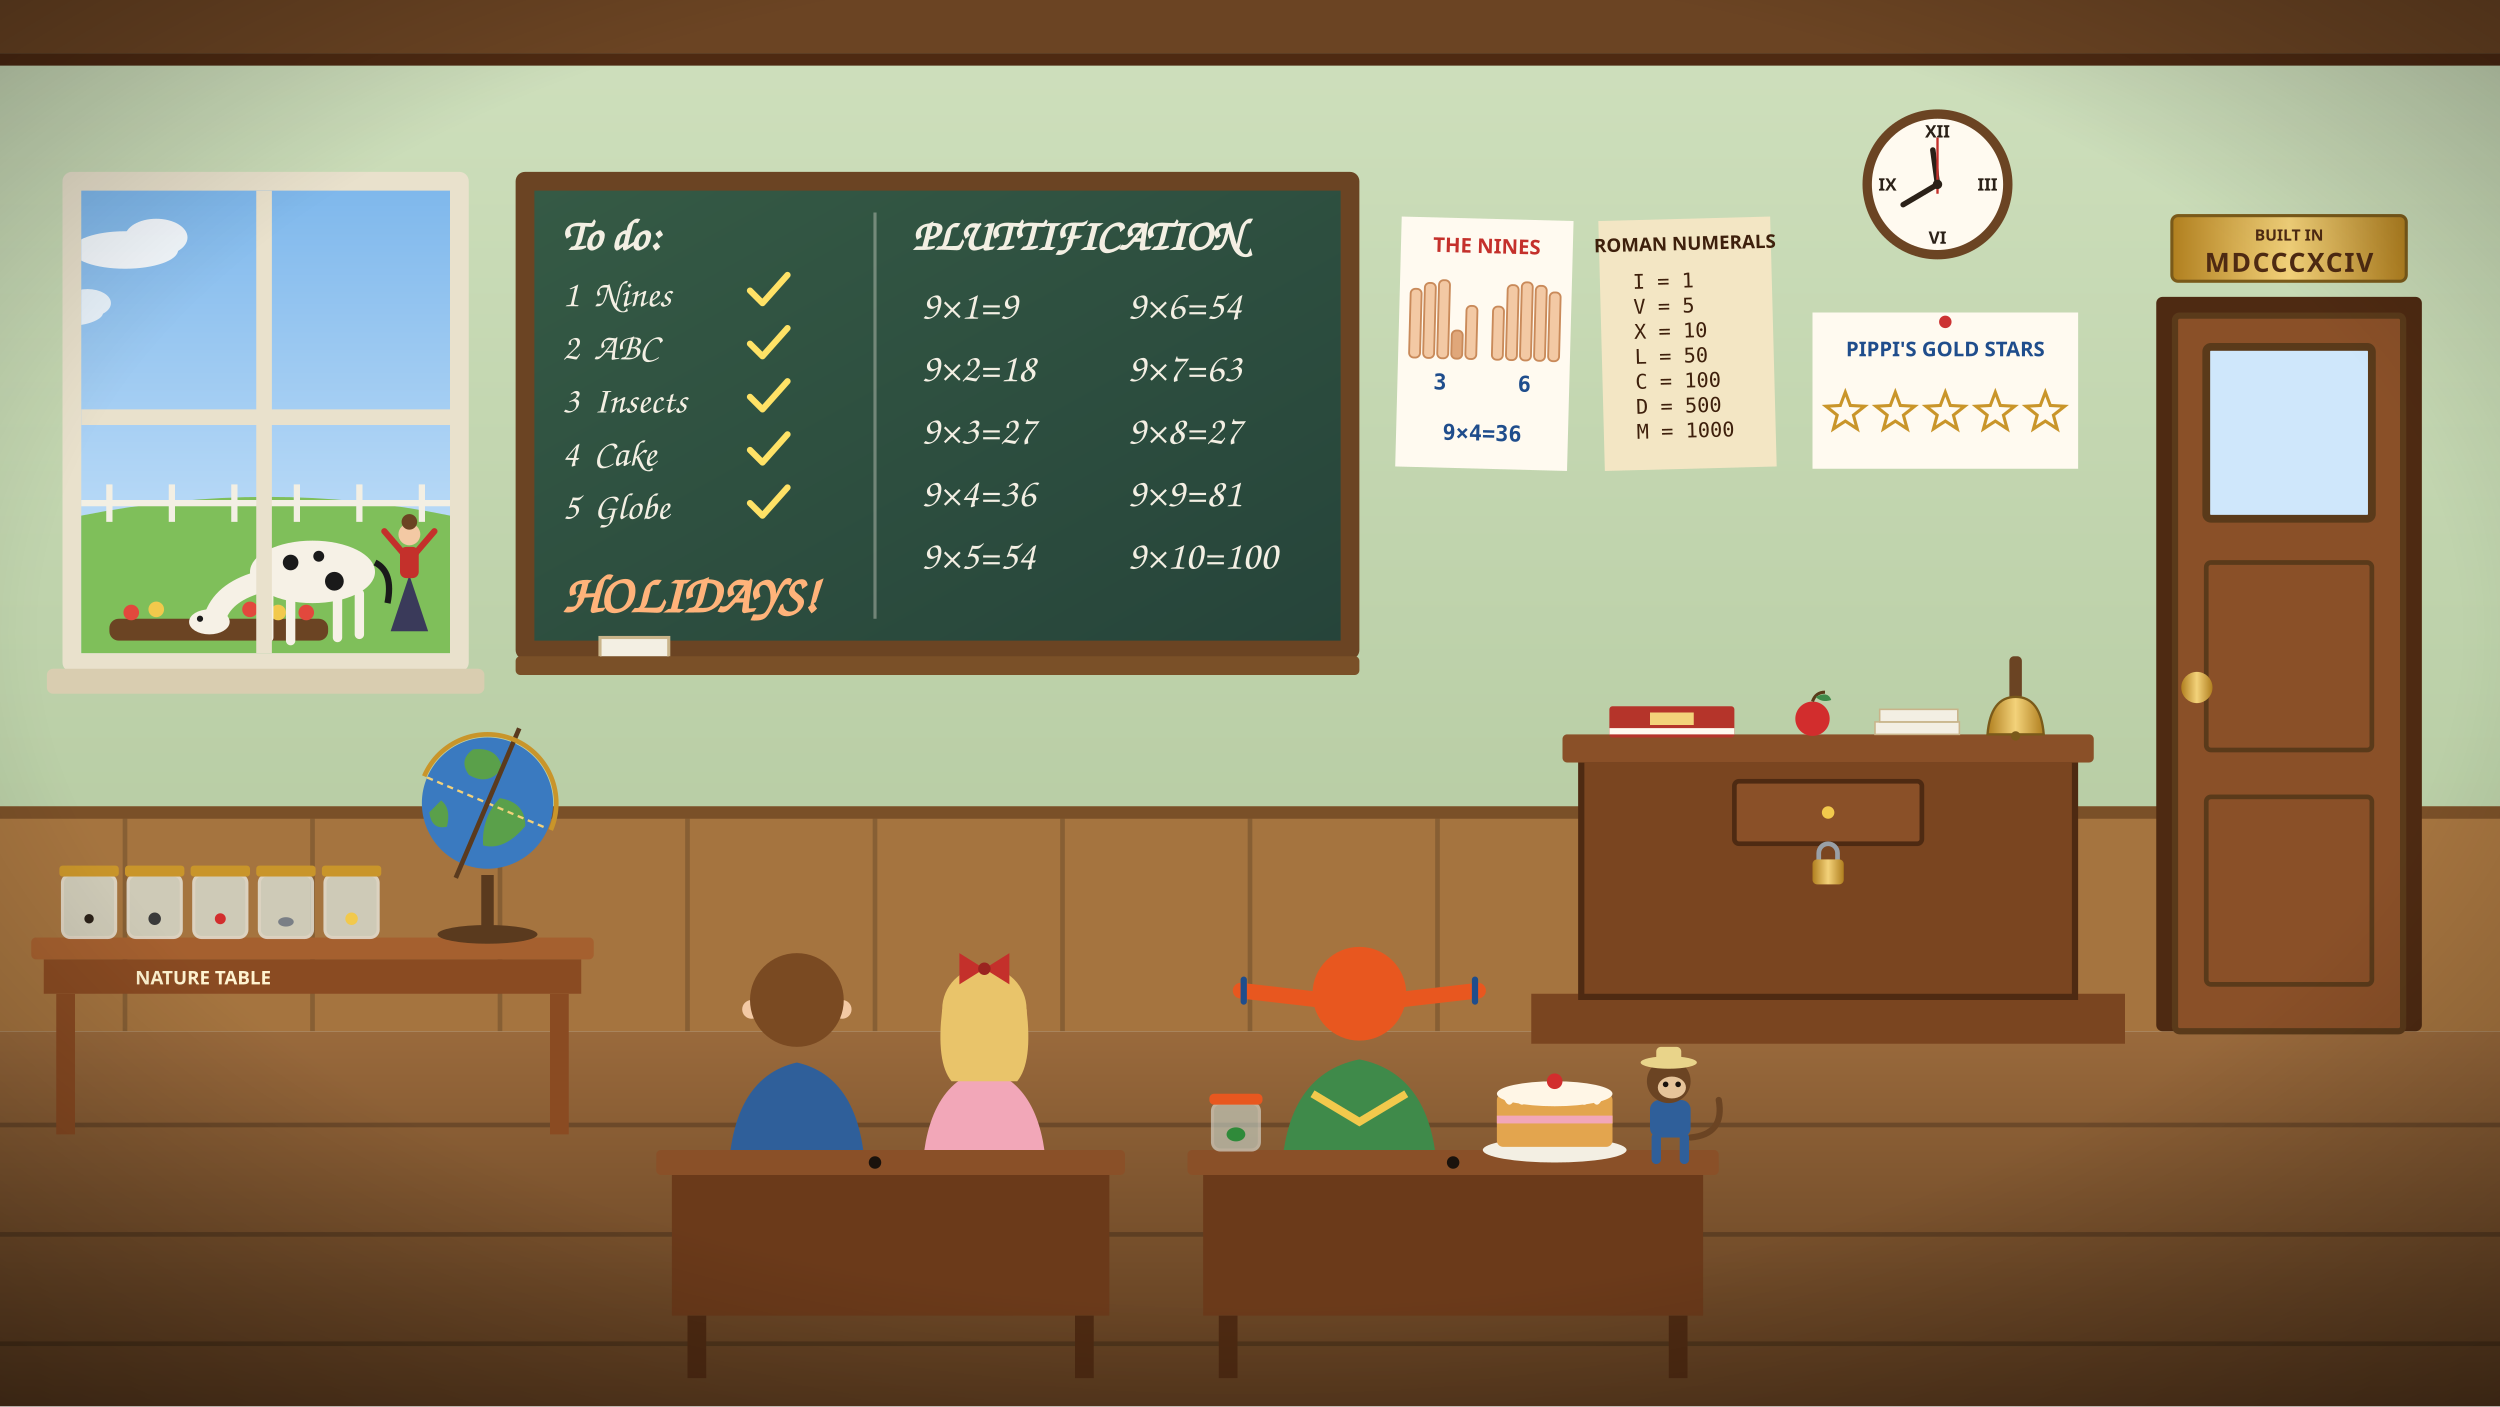
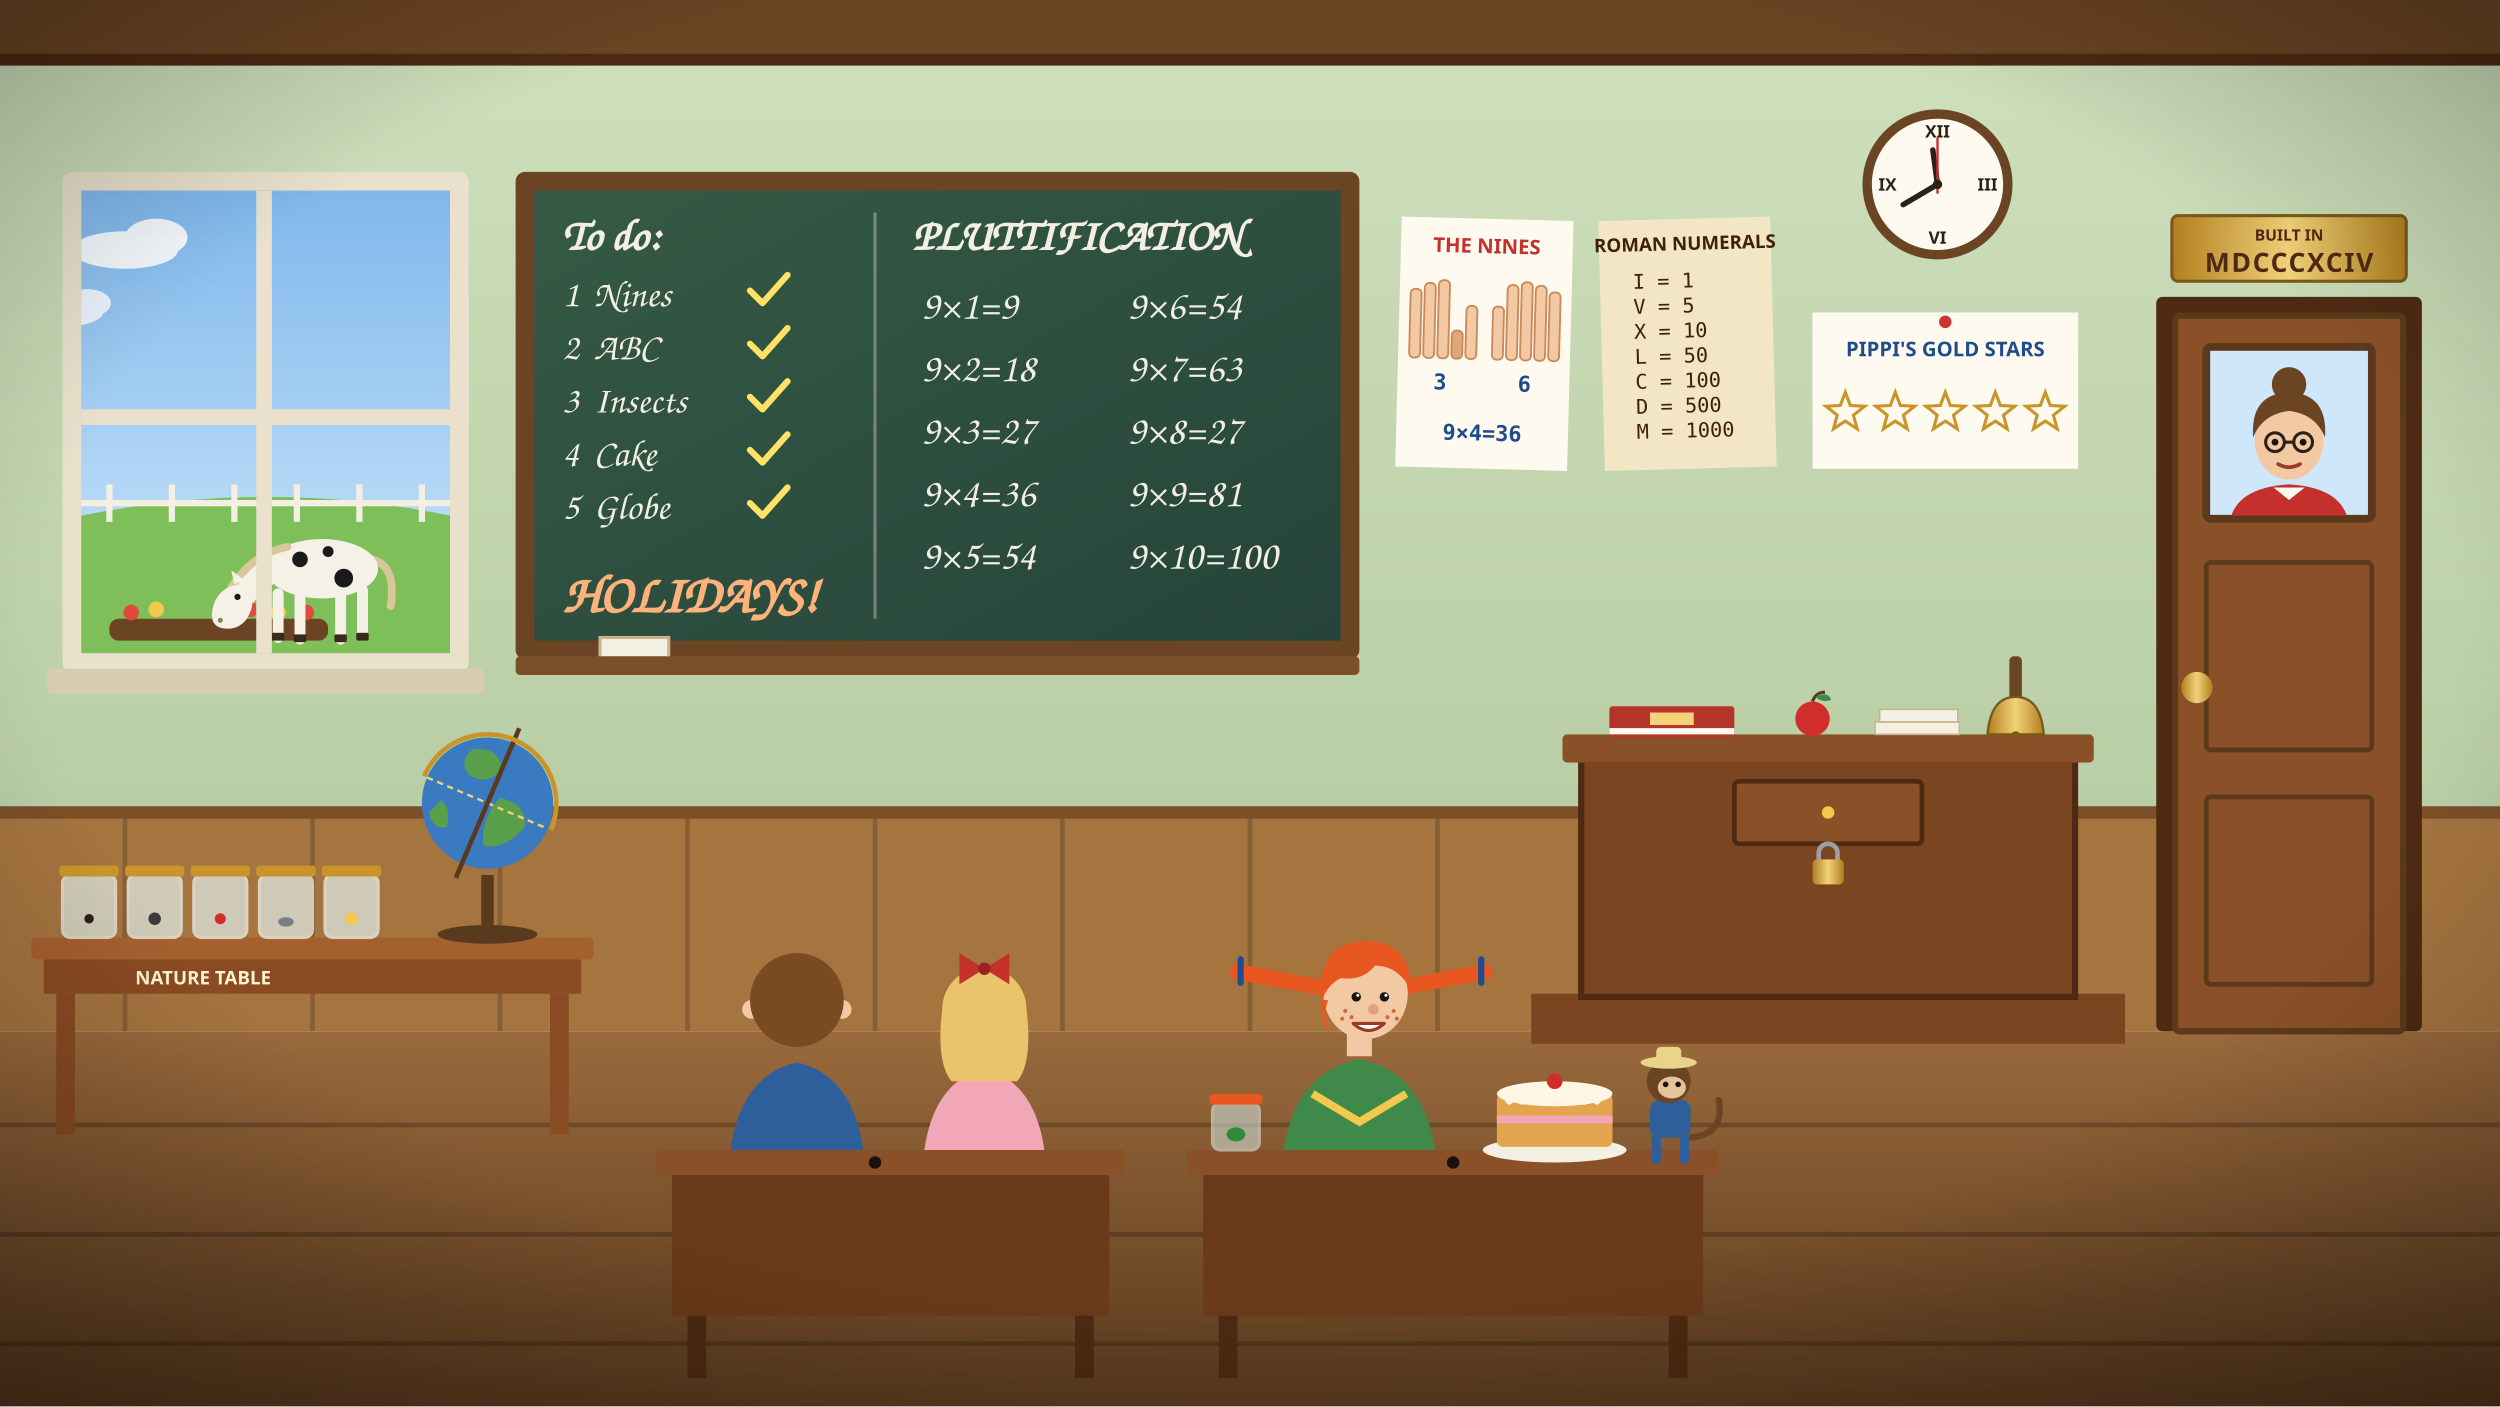
<svg xmlns="http://www.w3.org/2000/svg" class="scene" id="sc-school" viewBox="0 0 1600 900" preserveAspectRatio="xMidYMid slice" aria-label="The classroom">
  <defs>
    <linearGradient id="slWall" x1="0" y1="0" x2="0" y2="1">
      <stop offset="0" stop-color="#cfe0bd" />
      <stop offset="1" stop-color="#b3c99f" />
    </linearGradient>
    <linearGradient id="slFloor" x1="0" y1="0" x2="0" y2="1">
      <stop offset="0" stop-color="#9a6a3c" />
      <stop offset="1" stop-color="#5a3a1e" />
    </linearGradient>
    <linearGradient id="slSky" x1="0" y1="0" x2="0" y2="1">
      <stop offset="0" stop-color="#7fb8ec" />
      <stop offset="1" stop-color="#cfe7fb" />
    </linearGradient>
    <linearGradient id="slBoard" x1="0" y1="0" x2="1" y2="1">
      <stop offset="0" stop-color="#355a45" />
      <stop offset="1" stop-color="#26443a" />
    </linearGradient>
    <linearGradient id="slBrass" x1="0" x2="1">
      <stop offset="0" stop-color="#b07f1f" />
      <stop offset=".5" stop-color="#f3d27a" />
      <stop offset="1" stop-color="#b07f1f" />
    </linearGradient>
    <clipPath id="slWinClip">
      <rect x="52" y="122" width="236" height="296" />
    </clipPath>
    <radialGradient id="slVign" cx=".5" cy=".45" r=".8">
      <stop offset=".6" stop-color="#000" stop-opacity="0" />
      <stop offset="1" stop-color="#000" stop-opacity=".45" />
    </radialGradient>
+     <clipPath id="slDoorWin">
+       <rect x="1414" y="224" width="102" height="106" />
+     </clipPath>
  </defs>
  <rect width="1600" height="660" fill="url(#slWall)" />
  <rect width="1600" height="34" fill="#6b4423" />
  <rect y="34" width="1600" height="8" fill="#4e2a12" />
  <rect y="520" width="1600" height="140" fill="#a5743f" />
  <rect y="516" width="1600" height="8" fill="#7a5028" />
  <g stroke="rgba(0,0,0,.18)" stroke-width="3">
    <path d="M80 524V660M200 524V660M320 524V660M440 524V660M560 524V660M680 524V660M800 524V660M920 524V660M1040 524V660M1160 524V660M1280 524V660M1400 524V660M1520 524V660" />
  </g>
  <rect y="660" width="1600" height="240" fill="url(#slFloor)" />
  <g stroke="rgba(0,0,0,.22)" stroke-width="3">
    <path d="M0 720H1600M0 790H1600M0 860H1600" />
  </g>
  <g id="sl-window">
    <rect x="40" y="110" width="260" height="320" rx="6" fill="#e9e1cc" />
    <rect x="52" y="122" width="236" height="296" fill="url(#slSky)" />
    <g clip-path="url(#slWinClip)">
      <g class="cloud" fill="#fff" opacity=".9">
        <ellipse cx="80" cy="160" rx="34" ry="12" />
        <ellipse cx="100" cy="152" rx="20" ry="12" />
      </g>
      <g class="cloud slow" fill="#fff" opacity=".8">
        <ellipse cx="40" cy="200" rx="26" ry="9" />
        <ellipse cx="56" cy="194" rx="15" ry="9" />
      </g>
      <path d="M52 330 q120-24 236 0 v88 h-236z" fill="#7fbf5a" />
      <g stroke="#f3efe3" stroke-width="4">
        <path d="M52 322 h236 M70 310 v24 M110 310 v24 M150 310 v24 M190 310 v24 M230 310 v24 M270 310 v24" />
      </g>
      <rect x="70" y="396" width="140" height="14" rx="6" fill="#6b4423" />
      <g fill="#e2483d">
        <circle cx="84" cy="392" r="5" />
        <circle cx="160" cy="390" r="5" />
        <circle cx="196" cy="392" r="5" />
      </g>
      <g fill="#f2c94c">
        <circle cx="100" cy="390" r="5" />
        <circle cx="178" cy="392" r="5" />
      </g>
      <g id="sl-horse" class="nod">
-         <path d="M168 372 q-24 6-30 22" stroke="#f6f1e6" stroke-width="14" fill="none" stroke-linecap="round" />
-         <ellipse cx="134" cy="398" rx="13" ry="8" fill="#f6f1e6" />
-         <ellipse cx="200" cy="366" rx="40" ry="20" fill="#f6f1e6" />
+         <path d="M238 358 q16 4 12 30" stroke="#d9c79a" stroke-width="5" fill="none" stroke-linecap="round" />
+         <g stroke="#f6f1e6" stroke-width="7" stroke-linecap="round">
+           <path d="M178 380 v28 M192 382 v27 M218 382 v27 M232 378 v28" />
+         </g>
+         <g fill="#3a2a1a">
+           <rect x="174" y="405" width="8" height="5" rx="1" />
+           <rect x="188" y="406" width="8" height="5" rx="1" />
+           <rect x="214" y="406" width="8" height="5" rx="1" />
+           <rect x="228" y="405" width="8" height="5" rx="1" />
+         </g>
+         <ellipse cx="206" cy="364" rx="36" ry="19" fill="#f6f1e6" />
+         <path d="M182 352 q-22 6 -34 26 l14 8 q10 -14 28 -18z" fill="#f6f1e6" />
+         <path d="M184 350 q-22 4 -36 26" stroke="#d9c79a" stroke-width="5" fill="none" stroke-linecap="round" />
+         <path d="M146 376 q-8 4 -10 14 q-2 10 6 12 q10 2 16 -6 q6 -10 2 -18 q-6 -6 -14 -2z" fill="#f6f1e6" />
+         <path d="M150 374 l-2 -9 l8 6z" fill="#f6f1e6" />
+         <circle cx="152" cy="382" r="2" fill="#1a1a1a" />
+         <circle cx="141" cy="397" r="1.6" fill="#8a7a6a" />
        <g fill="#1a1a1a">
-           <circle cx="186" cy="360" r="5" />
-           <circle cx="214" cy="372" r="6" />
-           <circle cx="204" cy="356" r="3.5" />
-           <circle cx="128" cy="396" r="2" />
+           <circle cx="192" cy="358" r="5" />
+           <circle cx="220" cy="370" r="6" />
+           <circle cx="210" cy="353" r="3.5" />
+           <circle cx="168" cy="368" r="3" />
        </g>
-         <g stroke="#f6f1e6" stroke-width="6" stroke-linecap="round">
-           <path d="M172 382 v26 M186 384 v26 M216 382 v26 M230 380 v26" />
-         </g>
-         <path d="M240 360 q12 6 8 26" stroke="#1a1a1a" stroke-width="4" fill="none" />
-       </g>
-       <g id="sl-chase">
-         <path d="M262 368 l-12 36 h24z" fill="#3a3a5a" />
-         <rect x="256" y="350" width="12" height="20" rx="4" fill="#c4302b" />
-         <circle cx="262" cy="342" r="7" fill="#f3c9a4" />
-         <circle cx="262" cy="334" r="5" fill="#6b4423" />
-         <path class="arm" d="M258 354 l-12 -14" stroke="#c4302b" stroke-width="4" stroke-linecap="round" />
-         <path class="arm b" d="M266 354 l12 -14" stroke="#c4302b" stroke-width="4" stroke-linecap="round" />
      </g>
    </g>
    <rect x="164" y="122" width="10" height="296" fill="#e9e1cc" />
    <rect x="52" y="262" width="236" height="10" fill="#e9e1cc" />
    <rect x="30" y="428" width="280" height="16" rx="4" fill="#d9cdb0" />
  </g>
  <g id="sl-board">
    <rect x="330" y="110" width="540" height="312" rx="6" fill="#6b4423" />
    <rect x="342" y="122" width="516" height="288" fill="url(#slBoard)" />
    <g font-family="Caveat, cursive" fill="#f3efe3">
      <text x="360" y="160" font-size="28" font-weight="700">To do:</text>
      <g font-size="24">
        <text x="360" y="196">1</text>
        <text x="360" y="230">2</text>
        <text x="360" y="264">3</text>
        <text x="360" y="298">4</text>
        <text x="360" y="332">5</text>
      </g>
      <g font-size="24">
        <text x="380" y="196">Nines</text>
        <text x="380" y="230">ABC</text>
        <text x="380" y="264">Insects</text>
        <text x="380" y="298">Cake</text>
        <text x="380" y="332">Globe</text>
      </g>
      <g id="sl-ticks" stroke="#ffe266" stroke-width="4" fill="none" stroke-linecap="round" stroke-linejoin="round">
        <path id="sl-tick0" d="M480 186 l8 8 l16 -18" />
        <path id="sl-tick1" d="M480 220 l8 8 l16 -18" />
        <path id="sl-tick2" d="M480 254 l8 8 l16 -18" />
        <path id="sl-tick3" d="M480 288 l8 8 l16 -18" />
        <path id="sl-tick4" d="M480 322 l8 8 l16 -18" />
      </g>
      <text id="sl-hol" x="360" y="392" font-size="34" font-weight="700" fill="#ffb37a">
                HOLIDAYS!</text>
      <path d="M560 136 v260" stroke="#f3efe3" stroke-width="2" opacity=".35" />
      <text x="584" y="160" font-size="28" font-weight="700">PLUTTIFICATION</text>
      <g font-size="26" translate="no">
        <text x="590" y="204">9×1=9</text>
        <text x="590" y="244">9×2=18</text>
        <text x="590" y="284">9×3=27</text>
        <text x="590" y="324">9×4=36</text>
        <text x="590" y="364" id="sl-n5">9×5=54</text>
        <text x="722" y="204">9×6=54</text>
        <text x="722" y="244">9×7=63</text>
        <text x="722" y="284" id="sl-n8">9×8=27</text>
        <text x="722" y="324">9×9=81</text>
        <text x="722" y="364" id="sl-n10">9×10=100</text>
      </g>
    </g>
    <rect x="330" y="420" width="540" height="12" rx="3" fill="#7a5028" />
    <path d="M384 420 v-12 h44 v12" fill="#f3efe3" stroke="#c9b48a" stroke-width="2" />
  </g>
  <g id="sl-tables">
    <rect x="895" y="140" width="110" height="160" fill="#fffaf0" transform="rotate(1.5 950 220)" />
    <g transform="rotate(1.5 950 220)">
      <text x="950" y="162" text-anchor="middle" font-family="Fredoka, sans-serif" font-size="13" font-weight="700" fill="#c4302b">THE NINES</text>
      <g fill="#f3c9a4" stroke="#c98a5a" stroke-width="1.2">
        <rect x="902" y="186" width="7" height="44" rx="3" />
        <rect x="911" y="182" width="7" height="48" rx="3" />
        <rect x="920" y="180" width="7" height="50" rx="3" />
        <rect x="929" y="212" width="7" height="18" rx="3" fill="#e0a77a" />
        <rect x="938" y="196" width="7" height="34" rx="3" />
        <rect x="955" y="196" width="7" height="34" rx="3" />
        <rect x="964" y="182" width="7" height="48" rx="3" />
        <rect x="973" y="180" width="7" height="50" rx="3" />
        <rect x="982" y="182" width="7" height="48" rx="3" />
        <rect x="991" y="186" width="7" height="44" rx="3" />
      </g>
      <g font-family="IBM Plex Mono, monospace" font-weight="600" fill="#1f4d8c" translate="no">
        <text x="918" y="250" font-size="14">3</text>
        <text x="972" y="250" font-size="14">6</text>
        <text x="950" y="282" text-anchor="middle" font-size="14">9×4=36</text>
      </g>
    </g>
  </g>
  <g id="sl-romans">
    <rect x="1025" y="140" width="110" height="160" fill="#f3e6c4" transform="rotate(-1.5 1080 220)" />
    <g transform="rotate(-1.5 1080 220)" font-family="IBM Plex Mono, monospace" fill="#3e200c">
      <text x="1080" y="160" text-anchor="middle" font-family="Fredoka, sans-serif" font-size="12" font-weight="700">ROMAN NUMERALS</text>
      <g font-size="13" translate="no">
        <text x="1046" y="184">I = 1</text>
        <text x="1046" y="200">V = 5</text>
        <text x="1046" y="216">X = 10</text>
        <text x="1046" y="232">L = 50</text>
        <text x="1046" y="248">C = 100</text>
        <text x="1046" y="264">D = 500</text>
        <text x="1046" y="280">M = 1000</text>
      </g>
    </g>
  </g>
  <g id="sl-clock">
    <circle cx="1240" cy="118" r="48" fill="#6b4423" />
    <circle cx="1240" cy="118" r="42" fill="#fffaf0" />
    <g font-family="Fredoka, sans-serif" font-size="11" font-weight="600" fill="#2b2118" text-anchor="middle" translate="no">
      <text x="1240" y="88">XII</text>
      <text x="1272" y="122">III</text>
      <text x="1240" y="156">VI</text>
      <text x="1208" y="122">IX</text>
    </g>
    <path d="M1240 118 l-3 -22 M1240 118 l-22 13" stroke="#2b2118" stroke-width="3.5" stroke-linecap="round" />
    <path class="sl-sec" d="M1240 124 v-36" stroke="#c4302b" stroke-width="1.5" />
    <circle cx="1240" cy="118" r="3" fill="#2b2118" />
  </g>
  <g id="sl-stars">
    <rect x="1160" y="200" width="170" height="100" fill="#fffaf0" />
    <circle cx="1245" cy="206" r="4" fill="#c33" />
    <text x="1245" y="228" text-anchor="middle" font-family="Fredoka, sans-serif" font-size="13" font-weight="700" fill="#1f4d8c">PIPPI'S GOLD STARS</text>
    <g stroke="#c9952a" stroke-width="2" fill="none">
      <path id="sl-star0" transform="translate(1181 264)" d="M0 -13 L3.2 -4.5 L12.4 -4 L5.2 1.7 L7.6 10.5 L0 5.5 L-7.6 10.5 L-5.2 1.7 L-12.4 -4 L-3.2 -4.5Z" />
      <path id="sl-star1" transform="translate(1213 264)" d="M0 -13 L3.2 -4.5 L12.4 -4 L5.2 1.7 L7.6 10.5 L0 5.5 L-7.6 10.5 L-5.2 1.7 L-12.4 -4 L-3.2 -4.5Z" />
      <path id="sl-star2" transform="translate(1245 264)" d="M0 -13 L3.2 -4.5 L12.4 -4 L5.2 1.7 L7.6 10.5 L0 5.5 L-7.6 10.5 L-5.2 1.7 L-12.4 -4 L-3.2 -4.5Z" />
      <path id="sl-star3" transform="translate(1277 264)" d="M0 -13 L3.2 -4.5 L12.4 -4 L5.2 1.7 L7.6 10.5 L0 5.5 L-7.6 10.5 L-5.2 1.7 L-12.4 -4 L-3.2 -4.5Z" />
      <path id="sl-star4" transform="translate(1309 264)" d="M0 -13 L3.2 -4.5 L12.4 -4 L5.2 1.7 L7.6 10.5 L0 5.5 L-7.6 10.5 L-5.2 1.7 L-12.4 -4 L-3.2 -4.5Z" />
    </g>
  </g>
  <g id="sl-door">
    <rect x="1390" y="138" width="150" height="42" rx="4" fill="url(#slBrass)" stroke="#7a5a1a" stroke-width="2" />
    <text x="1465" y="154" text-anchor="middle" font-family="Fredoka, sans-serif" font-size="10" font-weight="700" fill="#4e2a12">BUILT IN</text>
    <text x="1465" y="174" text-anchor="middle" font-family="Fredoka, sans-serif" font-size="17" font-weight="700" fill="#4e2a12" letter-spacing="1" translate="no">MDCCCXCIV</text>
    <rect x="1380" y="190" width="170" height="470" rx="4" fill="#4e2a12" />
    <rect x="1392" y="202" width="146" height="458" rx="3" fill="#8a5028" stroke="#5a3a1a" stroke-width="4" />
    <rect x="1412" y="222" width="106" height="110" rx="3" fill="#cfe7fb" stroke="#5a3a1a" stroke-width="5" />
+     <g clip-path="url(#slDoorWin)">
+       <g id="sl-teacher">
+         <path d="M1427 334 q4 -22 38 -24 q34 2 38 24z" fill="#c4302b" />
+         <path d="M1455 312 l10 8 l10 -8" fill="#fffaf0" />
+         <circle cx="1465" cy="246" r="11" fill="#6b4423" />
+         <ellipse cx="1465" cy="282" rx="22" ry="25" fill="#f3c9a4" />
+         <path d="M1442 280 q-2 -28 23 -29 q25 1 23 29 q-6 -15 -23 -17 q-17 2 -23 17z" fill="#6b4423" />
+         <g fill="none" stroke="#2b2118" stroke-width="2">
+           <circle cx="1456" cy="283" r="6" />
+           <circle cx="1474" cy="283" r="6" />
+           <path d="M1462 283 h6" />
+         </g>
+         <circle cx="1456" cy="283" r="2.2" fill="#1a120c" />
+         <circle cx="1474" cy="283" r="2.2" fill="#1a120c" />
+         <path d="M1458 297 q7 4 14 0" stroke="#9a3a2a" stroke-width="2.4" fill="none" stroke-linecap="round" />
+       </g>
+     </g>
    <rect x="1412" y="360" width="106" height="120" rx="3" fill="none" stroke="#5a3a1a" stroke-width="3" />
    <rect x="1412" y="510" width="106" height="120" rx="3" fill="none" stroke="#5a3a1a" stroke-width="3" />
    <circle cx="1406" cy="440" r="10" fill="url(#slBrass)" />
  </g>
  <g id="sl-nature">
    <rect x="20" y="600" width="360" height="14" rx="3" fill="#a5602f" />
    <rect x="28" y="614" width="344" height="22" fill="#8a4b22" />
    <text x="130" y="630" text-anchor="middle" font-family="Fredoka, sans-serif" font-size="12" font-weight="700" fill="#fff3d0">NATURE TABLE</text>
    <g fill="#8a4b22">
      <rect x="36" y="636" width="12" height="90" />
      <rect x="352" y="636" width="12" height="90" />
    </g>
    <g>
      <g fill="#dfeee9" opacity=".7" stroke="#f3faf7" stroke-width="2">
        <rect x="40" y="560" width="34" height="40" rx="5" />
        <rect x="82" y="560" width="34" height="40" rx="5" />
        <rect x="124" y="560" width="34" height="40" rx="5" />
        <rect x="166" y="560" width="34" height="40" rx="5" />
        <rect x="208" y="560" width="34" height="40" rx="5" />
      </g>
      <g fill="#c9952a">
        <rect x="38" y="554" width="38" height="7" rx="2" />
        <rect x="80" y="554" width="38" height="7" rx="2" />
        <rect x="122" y="554" width="38" height="7" rx="2" />
        <rect x="164" y="554" width="38" height="7" rx="2" />
        <rect x="206" y="554" width="38" height="7" rx="2" />
      </g>
      <g>
        <circle cx="57" cy="588" r="3" fill="#2b2118" />
        <circle cx="99" cy="588" r="4" fill="#3a3a3a" />
        <circle cx="141" cy="588" r="3.5" fill="#d22d2d" />
        <ellipse cx="183" cy="590" rx="5" ry="3" fill="#7a7f86" />
        <circle cx="225" cy="588" r="4" fill="#f2c94c" />
      </g>
    </g>
  </g>
  <g id="sl-globe">
    <ellipse cx="312" cy="598" rx="32" ry="6" fill="#5a3a1e" />
    <rect x="308" y="560" width="8" height="38" fill="#5a3a1e" />
    <g transform="rotate(23 312 514)">
      <circle cx="312" cy="514" r="42" fill="#3a7ac0" />
      <path d="M290 486 q14-8 22 4 q-4 14-18 12 q-10-6-4-16z M318 508 q16-4 22 10 q-6 20-20 22 q-8-16-2-32z M284 524 q8 2 10 14 q-8 6-14-4z" fill="#5aa04a" />
      <path d="M270 514 h84" stroke="#f3d27a" stroke-width="1.5" stroke-dasharray="4 3" />
      <path d="M312 462 v104" stroke="#5a3a1e" stroke-width="3" />
      <path d="M268 514 a44 44 0 0 1 88 0" fill="none" stroke="#c9952a" stroke-width="3" />
    </g>
  </g>
  <g id="sl-tdesk">
    <rect x="980" y="636" width="380" height="32" fill="#7a4520" />
    <rect x="1012" y="486" width="316" height="152" fill="#7a4520" stroke="#4e2a12" stroke-width="4" />
    <rect x="1110" y="500" width="120" height="40" rx="3" fill="#8a5028" stroke="#4e2a12" stroke-width="3" />
    <circle cx="1170" cy="520" r="4" fill="#f2c94c" />
    <g id="sl-lock">
      <path d="M1164 552 v-6 a6 6 0 0 1 12 0 v6" fill="none" stroke="#9aa0a6" stroke-width="3" />
      <rect x="1160" y="550" width="20" height="16" rx="3" fill="url(#slBrass)" />
    </g>
    <rect x="1000" y="470" width="340" height="18" rx="3" fill="#8a5028" />
    <g id="sl-register">
      <rect x="1030" y="452" width="80" height="20" rx="2" fill="#b5342a" />
      <rect x="1030" y="466" width="80" height="4" fill="#fffaf0" />
      <rect x="1056" y="456" width="28" height="8" fill="#f3d27a" />
    </g>
    <g>
      <circle cx="1160" cy="460" r="11" fill="#d22d2d" />
      <path d="M1160 449 q2-6 8-6" stroke="#5a3a1a" stroke-width="2" fill="none" />
      <path d="M1162 446 q8-4 10 2 q-6 2-10-2z" fill="#3f8a4a" />
    </g>
    <g fill="#f3efe3" stroke="#c9b48a">
      <rect x="1200" y="462" width="54" height="8" />
      <rect x="1203" y="454" width="50" height="8" />
    </g>
    <g id="sl-bell">
      <rect x="1286" y="420" width="8" height="28" rx="3" fill="#6b4423" />
      <path d="M1272 470 q2-24 18-24 q16 0 18 24z" fill="url(#slBrass)" stroke="#7a5a1a" stroke-width="1.5" />
      <circle cx="1290" cy="471" r="3" fill="#7a5a1a" />
    </g>
  </g>
  <g id="sl-ta">
    <path d="M466 760 q0-70 44-80 q44 10 44 80z" fill="#2f5f9a" />
    <circle cx="481" cy="646" r="6" fill="#f3c9a4" />
    <circle cx="539" cy="646" r="6" fill="#f3c9a4" />
    <circle cx="510" cy="640" r="30" fill="#7a4a22" />
    <path d="M590 760 q0-66 40-76 q40 10 40 76z" fill="#f2a7b8" />
    <path d="M603 646 q-4 34 6 46 h42 q10-12 6-46z" fill="#e9c46a" />
    <circle cx="630" cy="646" r="27" fill="#e9c46a" />
    <path d="M630 620 l-16 -10 v20z M630 620 l16 -10 v20z" fill="#c4302b" />
    <circle cx="630" cy="620" r="4" fill="#9a2420" />
  </g>
  <g id="sl-pippi">
    <path d="M820 760 q0-72 50-82 q50 10 50 82z" fill="#3f8a4a" />
    <path d="M840 700 l30 18 l30 -18" fill="none" stroke="#f2c94c" stroke-width="5" />
+     <rect x="862" y="660" width="16" height="16" fill="#f3c9a4" />
    <g class="plait">
-       <path d="M846 640 L794 634" stroke="#e8571f" stroke-width="10" stroke-linecap="round" />
-       <path d="M796 627 v14" stroke="#1f4d8c" stroke-width="4" stroke-linecap="round" />
+       <path d="M846 632 L792 622" stroke="#e8571f" stroke-width="10" stroke-linecap="round" />
+       <path d="M794 614 v15" stroke="#1f4d8c" stroke-width="4" stroke-linecap="round" />
    </g>
    <g class="plait b">
-       <path d="M894 640 L946 634" stroke="#e8571f" stroke-width="10" stroke-linecap="round" />
-       <path d="M944 627 v14" stroke="#1f4d8c" stroke-width="4" stroke-linecap="round" />
-     </g>
-     <circle cx="870" cy="636" r="30" fill="#e8571f" />
+       <path d="M896 632 L950 622" stroke="#e8571f" stroke-width="10" stroke-linecap="round" />
+       <path d="M948 614 v15" stroke="#1f4d8c" stroke-width="4" stroke-linecap="round" />
+     </g>
+     <ellipse cx="874" cy="636" rx="27" ry="29" fill="#f3c9a4" />
+     <path d="M846 640 q-4 -36 28 -38 q30 2 28 30 q-8 -14 -22 -14 q-8 10 -22 8 q-8 4 -12 14z" fill="#e8571f" />
+     <path d="M846 640 q-2 14 6 22 q-6 -12 -2 -22z" fill="#e8571f" />
+     <circle cx="868" cy="638" r="3" fill="#1a120c" />
+     <circle cx="886" cy="638" r="3" fill="#1a120c" />
+     <circle cx="869" cy="637" r="1" fill="#fff" />
+     <circle cx="887" cy="637" r="1" fill="#fff" />
+     <circle cx="879" cy="646" r="3.4" fill="#e3a07e" />
+     <g fill="#c96a3a">
+       <circle cx="861" cy="647" r="1.3" />
+       <circle cx="865" cy="651" r="1.3" />
+       <circle cx="859" cy="652" r="1.3" />
+       <circle cx="892" cy="647" r="1.3" />
+       <circle cx="888" cy="651" r="1.3" />
+       <circle cx="894" cy="652" r="1.3" />
+     </g>
+     <path d="M866 655 q10 9 20 0z" fill="#fff" stroke="#9a3a2a" stroke-width="2" stroke-linejoin="round" />
  </g>
  <g id="sl-desks">
    <rect x="420" y="736" width="300" height="16" rx="3" fill="#8a5028" />
    <rect x="430" y="752" width="280" height="90" fill="#6b3a1a" />
    <g fill="#4e2a12">
      <rect x="440" y="842" width="12" height="40" />
      <rect x="688" y="842" width="12" height="40" />
    </g>
    <rect x="760" y="736" width="340" height="16" rx="3" fill="#8a5028" />
    <rect x="770" y="752" width="320" height="90" fill="#6b3a1a" />
    <g fill="#4e2a12">
      <rect x="780" y="842" width="12" height="40" />
      <rect x="1068" y="842" width="12" height="40" />
    </g>
    <g fill="#1a120c">
      <circle cx="560" cy="744" r="4" />
      <circle cx="930" cy="744" r="4" />
    </g>
  </g>
  <g id="sl-cake">
    <ellipse cx="995" cy="736" rx="46" ry="8" fill="#f3efe3" />
    <rect x="958" y="700" width="74" height="34" rx="4" fill="#e3a54e" />
    <rect x="958" y="714" width="74" height="5" fill="#f2a7b8" />
    <ellipse cx="995" cy="700" rx="37" ry="8" fill="#fff6e6" />
    <path d="M962 702 q4 10 8 0 q4 10 8 0 q4 10 8 0 q4 10 8 0 q4 10 8 0 q4 10 8 0 q4 10 8 0 q4 10 8 0" fill="#fff6e6" />
    <circle cx="995" cy="692" r="5" fill="#d22d2d" />
  </g>
  <g id="sl-spunk">
    <rect x="776" y="706" width="30" height="30" rx="5" fill="#cfe6e0" opacity=".55" stroke="#e9f4f0" stroke-width="2" />
    <rect x="774" y="700" width="34" height="7" rx="3" fill="#e8571f" />
    <ellipse class="crawl" cx="791" cy="726" rx="6" ry="4.5" fill="#2f8a3a" />
  </g>
  <g id="sl-nilsson">
    <path d="M1082 728 q22 -2 18 -24" stroke="#6b4423" stroke-width="4" fill="none" stroke-linecap="round" />
    <rect x="1056" y="704" width="26" height="24" rx="6" fill="#2f5f9a" />
    <path d="M1060 728 v14 M1078 728 v14" stroke="#2f5f9a" stroke-width="6" stroke-linecap="round" />
    <circle cx="1068" cy="692" r="14" fill="#6b4423" />
    <ellipse cx="1070" cy="696" rx="9" ry="7" fill="#e6c49a" />
    <circle cx="1066" cy="694" r="1.8" fill="#1a120c" />
    <circle cx="1074" cy="694" r="1.8" fill="#1a120c" />
    <ellipse cx="1068" cy="680" rx="18" ry="4" fill="#e9d48a" />
    <rect x="1060" y="670" width="16" height="10" rx="3" fill="#e9d48a" />
  </g>
  <rect width="1600" height="900" fill="url(#slVign)" pointer-events="none" />
  <g>
    <rect class="hit" fill="transparent" data-hs="window3" data-label="Window" x="40" y="110" width="260" height="320" />
    <rect class="hit" fill="transparent" data-hs="board" data-label="Blackboard" x="330" y="110" width="540" height="322" />
    <rect class="hit" fill="transparent" data-hs="tables" data-label="Nines poster" x="892" y="136" width="116" height="168" />
    <rect class="hit" fill="transparent" data-hs="romans" data-label="Roman numerals chart" x="1022" y="136" width="116" height="168" />
    <rect class="hit" fill="transparent" data-hs="clock3" data-label="School clock" x="1190" y="68" width="100" height="100" />
    <rect class="hit" fill="transparent" data-hs="stars" data-label="Gold-star chart" x="1156" y="196" width="178" height="108" />
    <rect class="hit" fill="transparent" data-hs="plaque" data-label="Brass plaque" x="1386" y="134" width="158" height="50" />
    <rect class="hit" fill="transparent" data-hs="door3" data-label="Classroom door" x="1380" y="190" width="170" height="470" />
+     <rect class="hit" fill="transparent" data-hs="teacher3" data-label="Miss, at the window in the door" x="1412" y="222" width="106" height="110" />
    <rect class="hit" fill="transparent" data-hs="tdesk" data-label="Miss's desk" x="1008" y="488" width="324" height="150" />
    <rect class="hit" fill="transparent" data-hs="register" data-label="Class register" x="1024" y="444" width="92" height="34" />
    <rect class="hit" fill="transparent" data-hs="bell3" data-label="Hand bell" x="1262" y="412" width="56" height="64" />
    <rect class="hit" fill="transparent" data-hs="nature" data-label="Nature table" x="20" y="546" width="236" height="90" />
    <rect class="hit" fill="transparent" data-hs="globe" data-label="Globe" x="262" y="466" width="104" height="140" />
    <rect class="hit" fill="transparent" data-hs="ta3" data-label="Tommy and Annika" x="440" y="606" width="260" height="130" />
    <rect class="hit" fill="transparent" data-hs="pippi3" data-label="Pippi" x="796" y="600" width="150" height="132" />
    <rect class="hit" fill="transparent" data-hs="cake" data-label="Pippi's cake" x="948" y="682" width="94" height="62" />
    <rect class="hit" fill="transparent" data-hs="nilsson3" data-label="Mr Nilsson" x="1046" y="664" width="64" height="82" />
    <rect class="hit" fill="transparent" data-hs="spunk3" data-label="Jam jar" x="770" y="696" width="44" height="46" id="hit-spunk3" />
  </g>
</svg>
